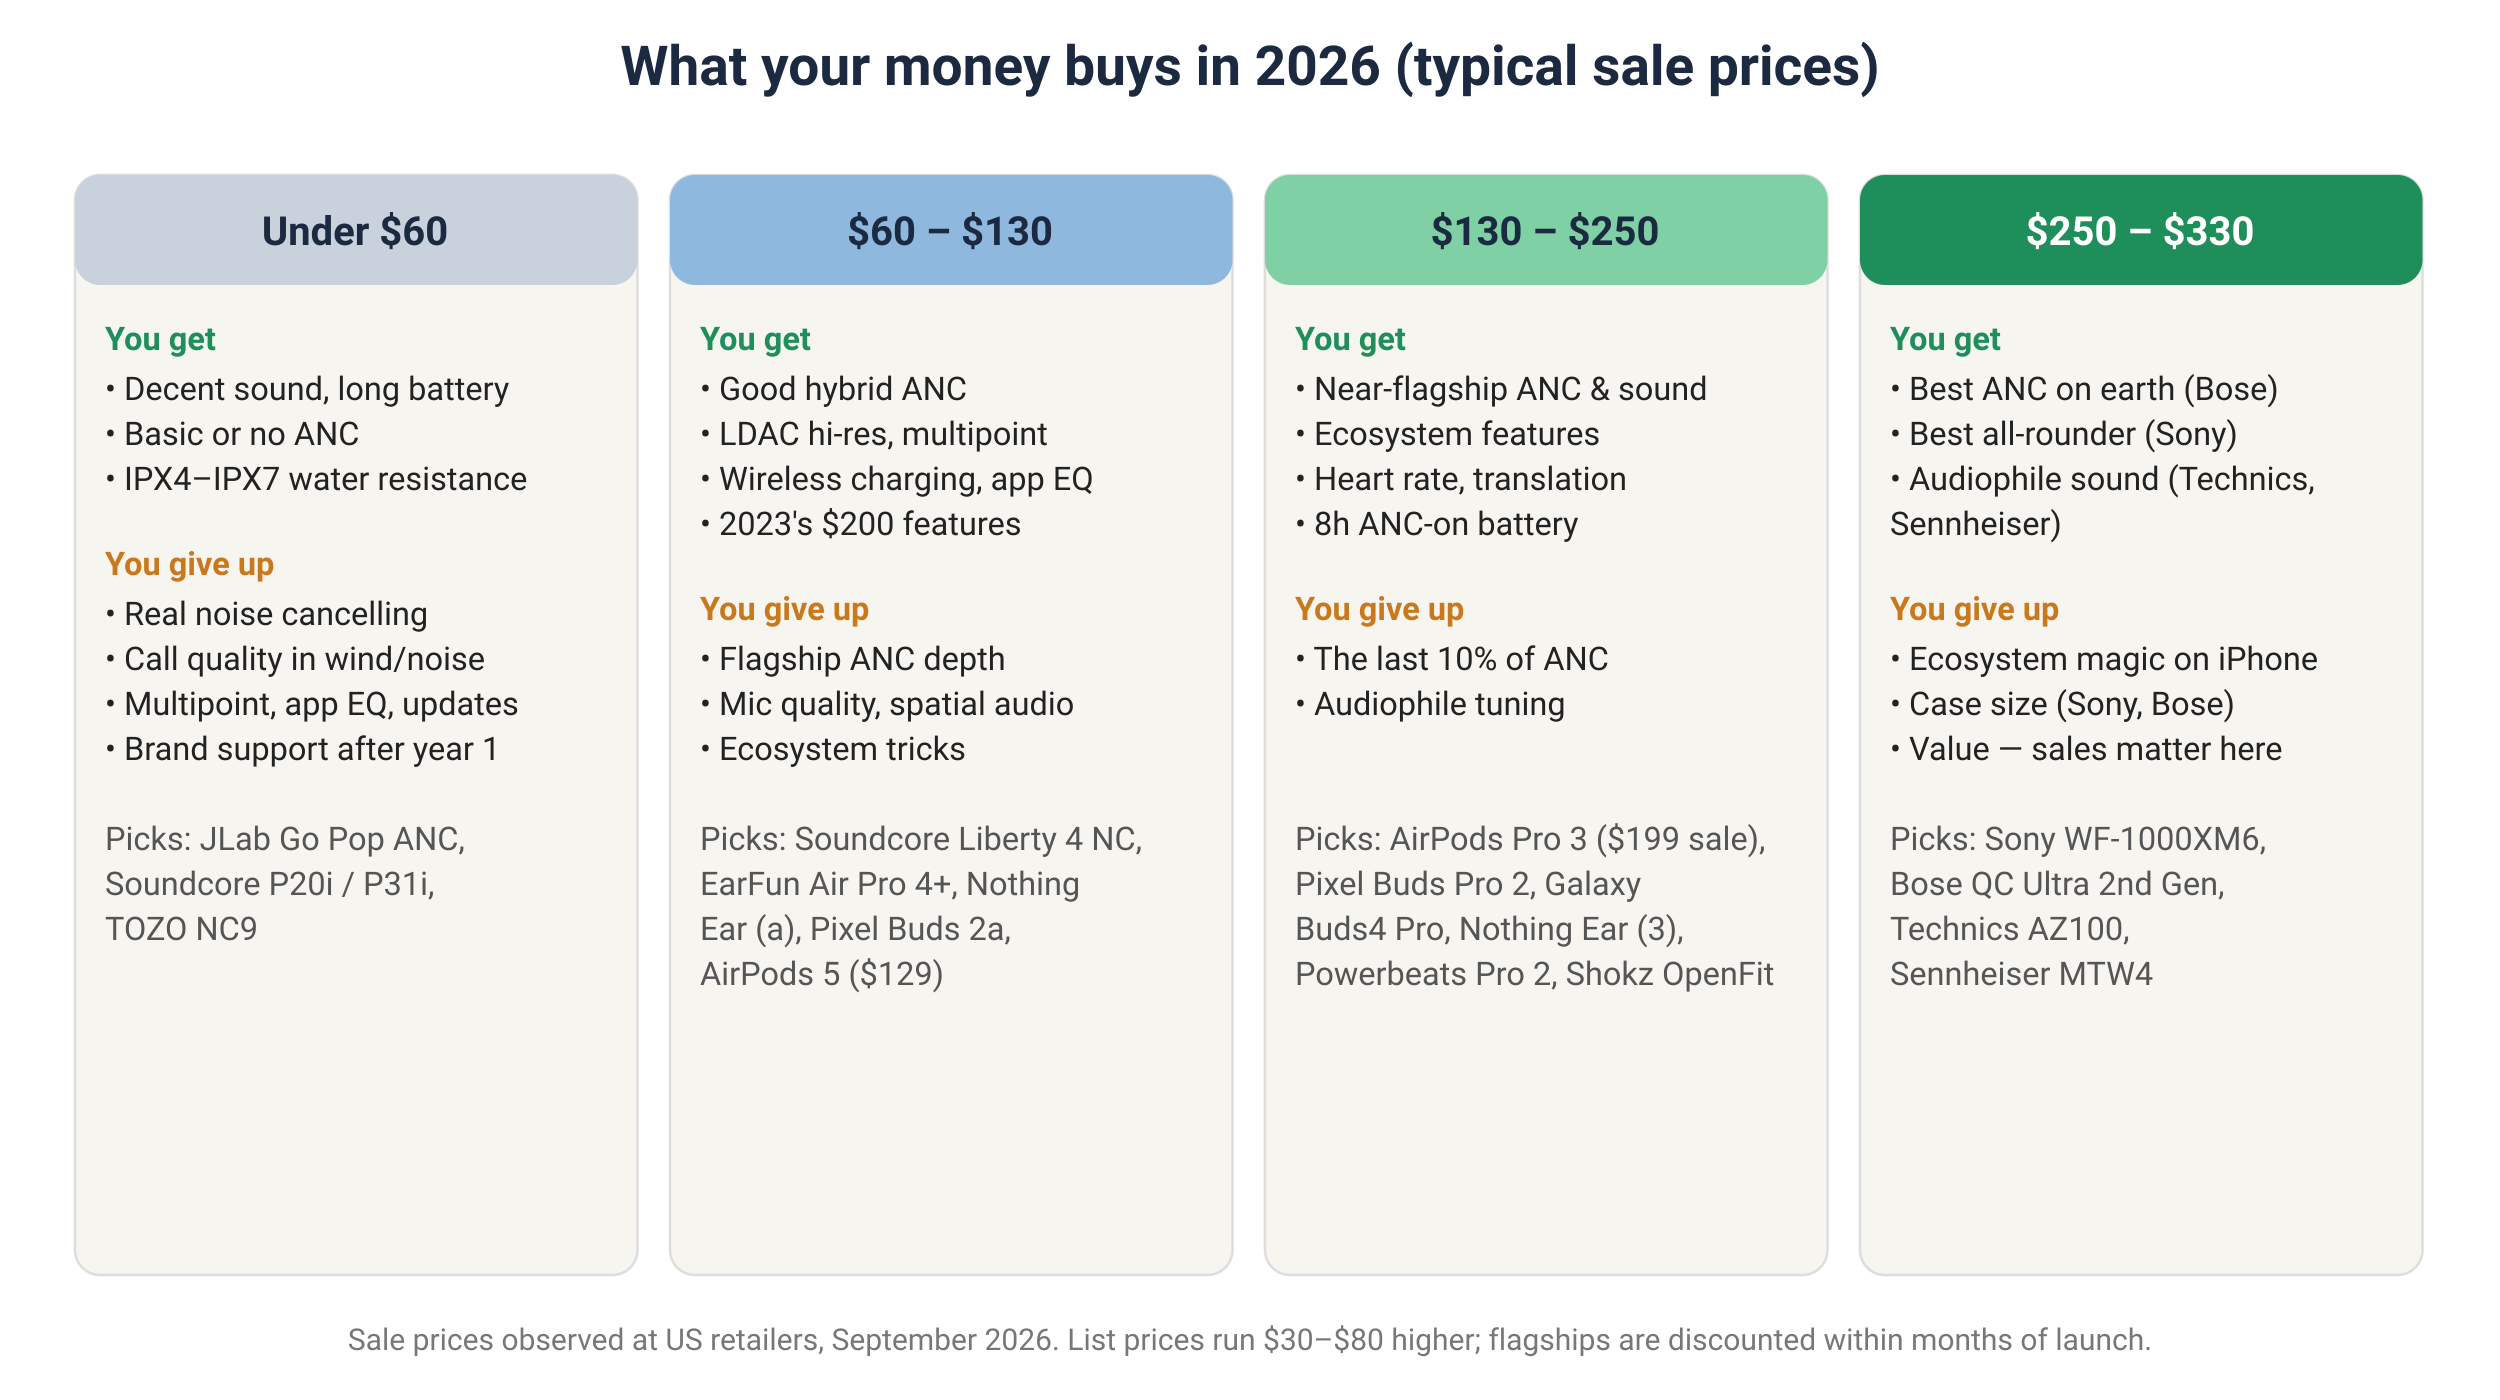
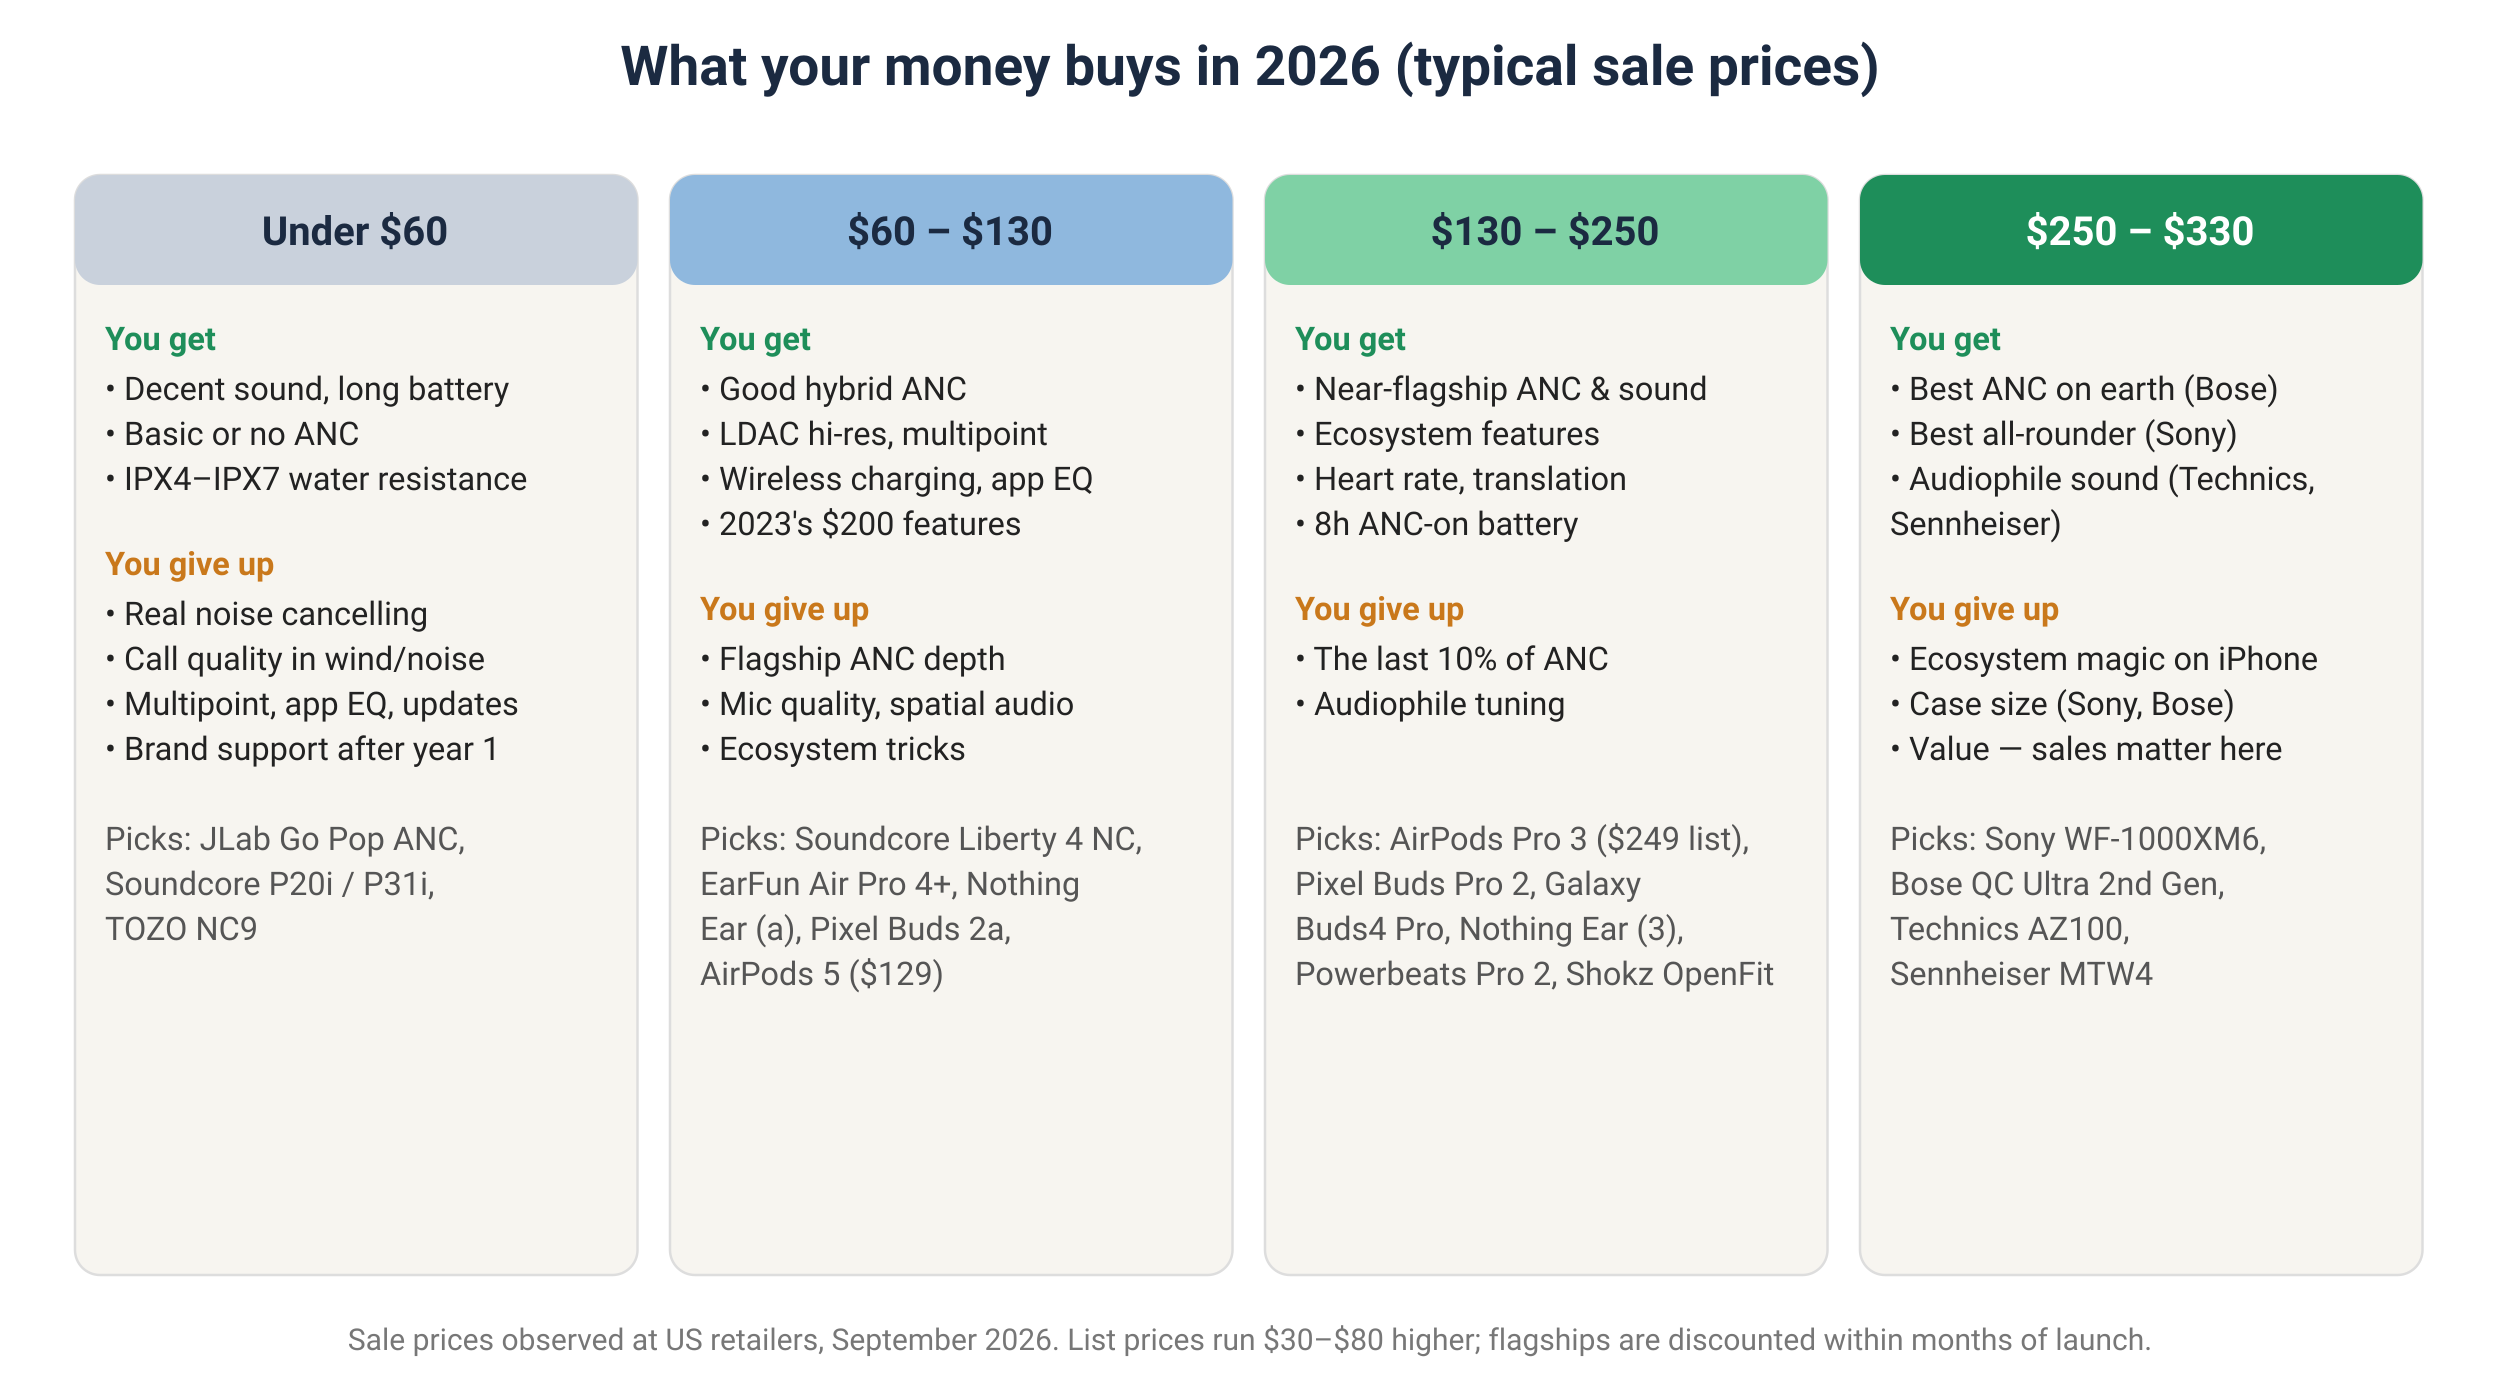
<svg xmlns="http://www.w3.org/2000/svg" viewBox="0 0 1000 560" role="img" aria-label="What each price tier of wireless earbuds buys you in 2026">
  <rect width="1000" height="560" fill="#fff" />
  <g font-family="-apple-system,Segoe UI,Roboto,Helvetica,Arial,sans-serif">
    <text x="500" y="34" text-anchor="middle" font-size="22" font-weight="700" fill="#1B2A41">What your money buys in 2026 (typical sale prices)</text>
    <g font-size="13" fill="#222">
      <rect x="30" y="70" width="225" height="440" rx="10" fill="#F7F5F0" stroke="#ddd" />
      <rect x="30" y="70" width="225" height="44" rx="10" fill="#C9D1DC" />
      <text x="142" y="98" text-anchor="middle" font-size="16" font-weight="700" fill="#1B2A41">Under $60</text>
      <text x="42" y="140" font-weight="700" fill="#1E8E5A">You get</text>
      <text x="42" y="160">• Decent sound, long battery</text>
      <text x="42" y="178">• Basic or no ANC</text>
      <text x="42" y="196">• IPX4–IPX7 water resistance</text>
      <text x="42" y="230" font-weight="700" fill="#C9781B">You give up</text>
      <text x="42" y="250">• Real noise cancelling</text>
      <text x="42" y="268">• Call quality in wind/noise</text>
      <text x="42" y="286">• Multipoint, app EQ, updates</text>
      <text x="42" y="304">• Brand support after year 1</text>
      <text x="42" y="340" fill="#555">Picks: JLab Go Pop ANC,</text>
      <text x="42" y="358" fill="#555">Soundcore P20i / P31i,</text>
      <text x="42" y="376" fill="#555">TOZO NC9</text>
      <rect x="268" y="70" width="225" height="440" rx="10" fill="#F7F5F0" stroke="#ddd" />
      <rect x="268" y="70" width="225" height="44" rx="10" fill="#8FB8DE" />
      <text x="380" y="98" text-anchor="middle" font-size="16" font-weight="700" fill="#1B2A41">$60 – $130</text>
      <text x="280" y="140" font-weight="700" fill="#1E8E5A">You get</text>
      <text x="280" y="160">• Good hybrid ANC</text>
      <text x="280" y="178">• LDAC hi-res, multipoint</text>
      <text x="280" y="196">• Wireless charging, app EQ</text>
      <text x="280" y="214">• 2023's $200 features</text>
      <text x="280" y="248" font-weight="700" fill="#C9781B">You give up</text>
      <text x="280" y="268">• Flagship ANC depth</text>
      <text x="280" y="286">• Mic quality, spatial audio</text>
      <text x="280" y="304">• Ecosystem tricks</text>
      <text x="280" y="340" fill="#555">Picks: Soundcore Liberty 4 NC,</text>
      <text x="280" y="358" fill="#555">EarFun Air Pro 4+, Nothing</text>
      <text x="280" y="376" fill="#555">Ear (a), Pixel Buds 2a,</text>
      <text x="280" y="394" fill="#555">AirPods 5 ($129)</text>
      <rect x="506" y="70" width="225" height="440" rx="10" fill="#F7F5F0" stroke="#ddd" />
      <rect x="506" y="70" width="225" height="44" rx="10" fill="#7FD1A5" />
      <text x="618" y="98" text-anchor="middle" font-size="16" font-weight="700" fill="#1B2A41">$130 – $250</text>
      <text x="518" y="140" font-weight="700" fill="#1E8E5A">You get</text>
      <text x="518" y="160">• Near-flagship ANC &amp; sound</text>
      <text x="518" y="178">• Ecosystem features</text>
      <text x="518" y="196">• Heart rate, translation</text>
      <text x="518" y="214">• 8h ANC-on battery</text>
      <text x="518" y="248" font-weight="700" fill="#C9781B">You give up</text>
      <text x="518" y="268">• The last 10% of ANC</text>
      <text x="518" y="286">• Audiophile tuning</text>
-       <text x="518" y="340" fill="#555">Picks: AirPods Pro 3 ($199 sale),</text>
+       <text x="518" y="340" fill="#555">Picks: AirPods Pro 3 ($249 list),</text>
      <text x="518" y="358" fill="#555">Pixel Buds Pro 2, Galaxy</text>
      <text x="518" y="376" fill="#555">Buds4 Pro, Nothing Ear (3),</text>
      <text x="518" y="394" fill="#555">Powerbeats Pro 2, Shokz OpenFit</text>
      <rect x="744" y="70" width="225" height="440" rx="10" fill="#F7F5F0" stroke="#ddd" />
      <rect x="744" y="70" width="225" height="44" rx="10" fill="#1E8E5A" />
      <text x="856" y="98" text-anchor="middle" font-size="16" font-weight="700" fill="#fff">$250 – $330</text>
      <text x="756" y="140" font-weight="700" fill="#1E8E5A">You get</text>
      <text x="756" y="160">• Best ANC on earth (Bose)</text>
      <text x="756" y="178">• Best all-rounder (Sony)</text>
      <text x="756" y="196">• Audiophile sound (Technics,</text>
      <text x="756" y="214">  Sennheiser)</text>
      <text x="756" y="248" font-weight="700" fill="#C9781B">You give up</text>
      <text x="756" y="268">• Ecosystem magic on iPhone</text>
      <text x="756" y="286">• Case size (Sony, Bose)</text>
      <text x="756" y="304">• Value — sales matter here</text>
      <text x="756" y="340" fill="#555">Picks: Sony WF-1000XM6,</text>
      <text x="756" y="358" fill="#555">Bose QC Ultra 2nd Gen,</text>
      <text x="756" y="376" fill="#555">Technics AZ100,</text>
      <text x="756" y="394" fill="#555">Sennheiser MTW4</text>
    </g>
    <text x="500" y="540" text-anchor="middle" font-size="12" fill="#777">Sale prices observed at US retailers, September 2026. List prices run $30–$80 higher; flagships are discounted within months of launch.</text>
  </g>
</svg>
